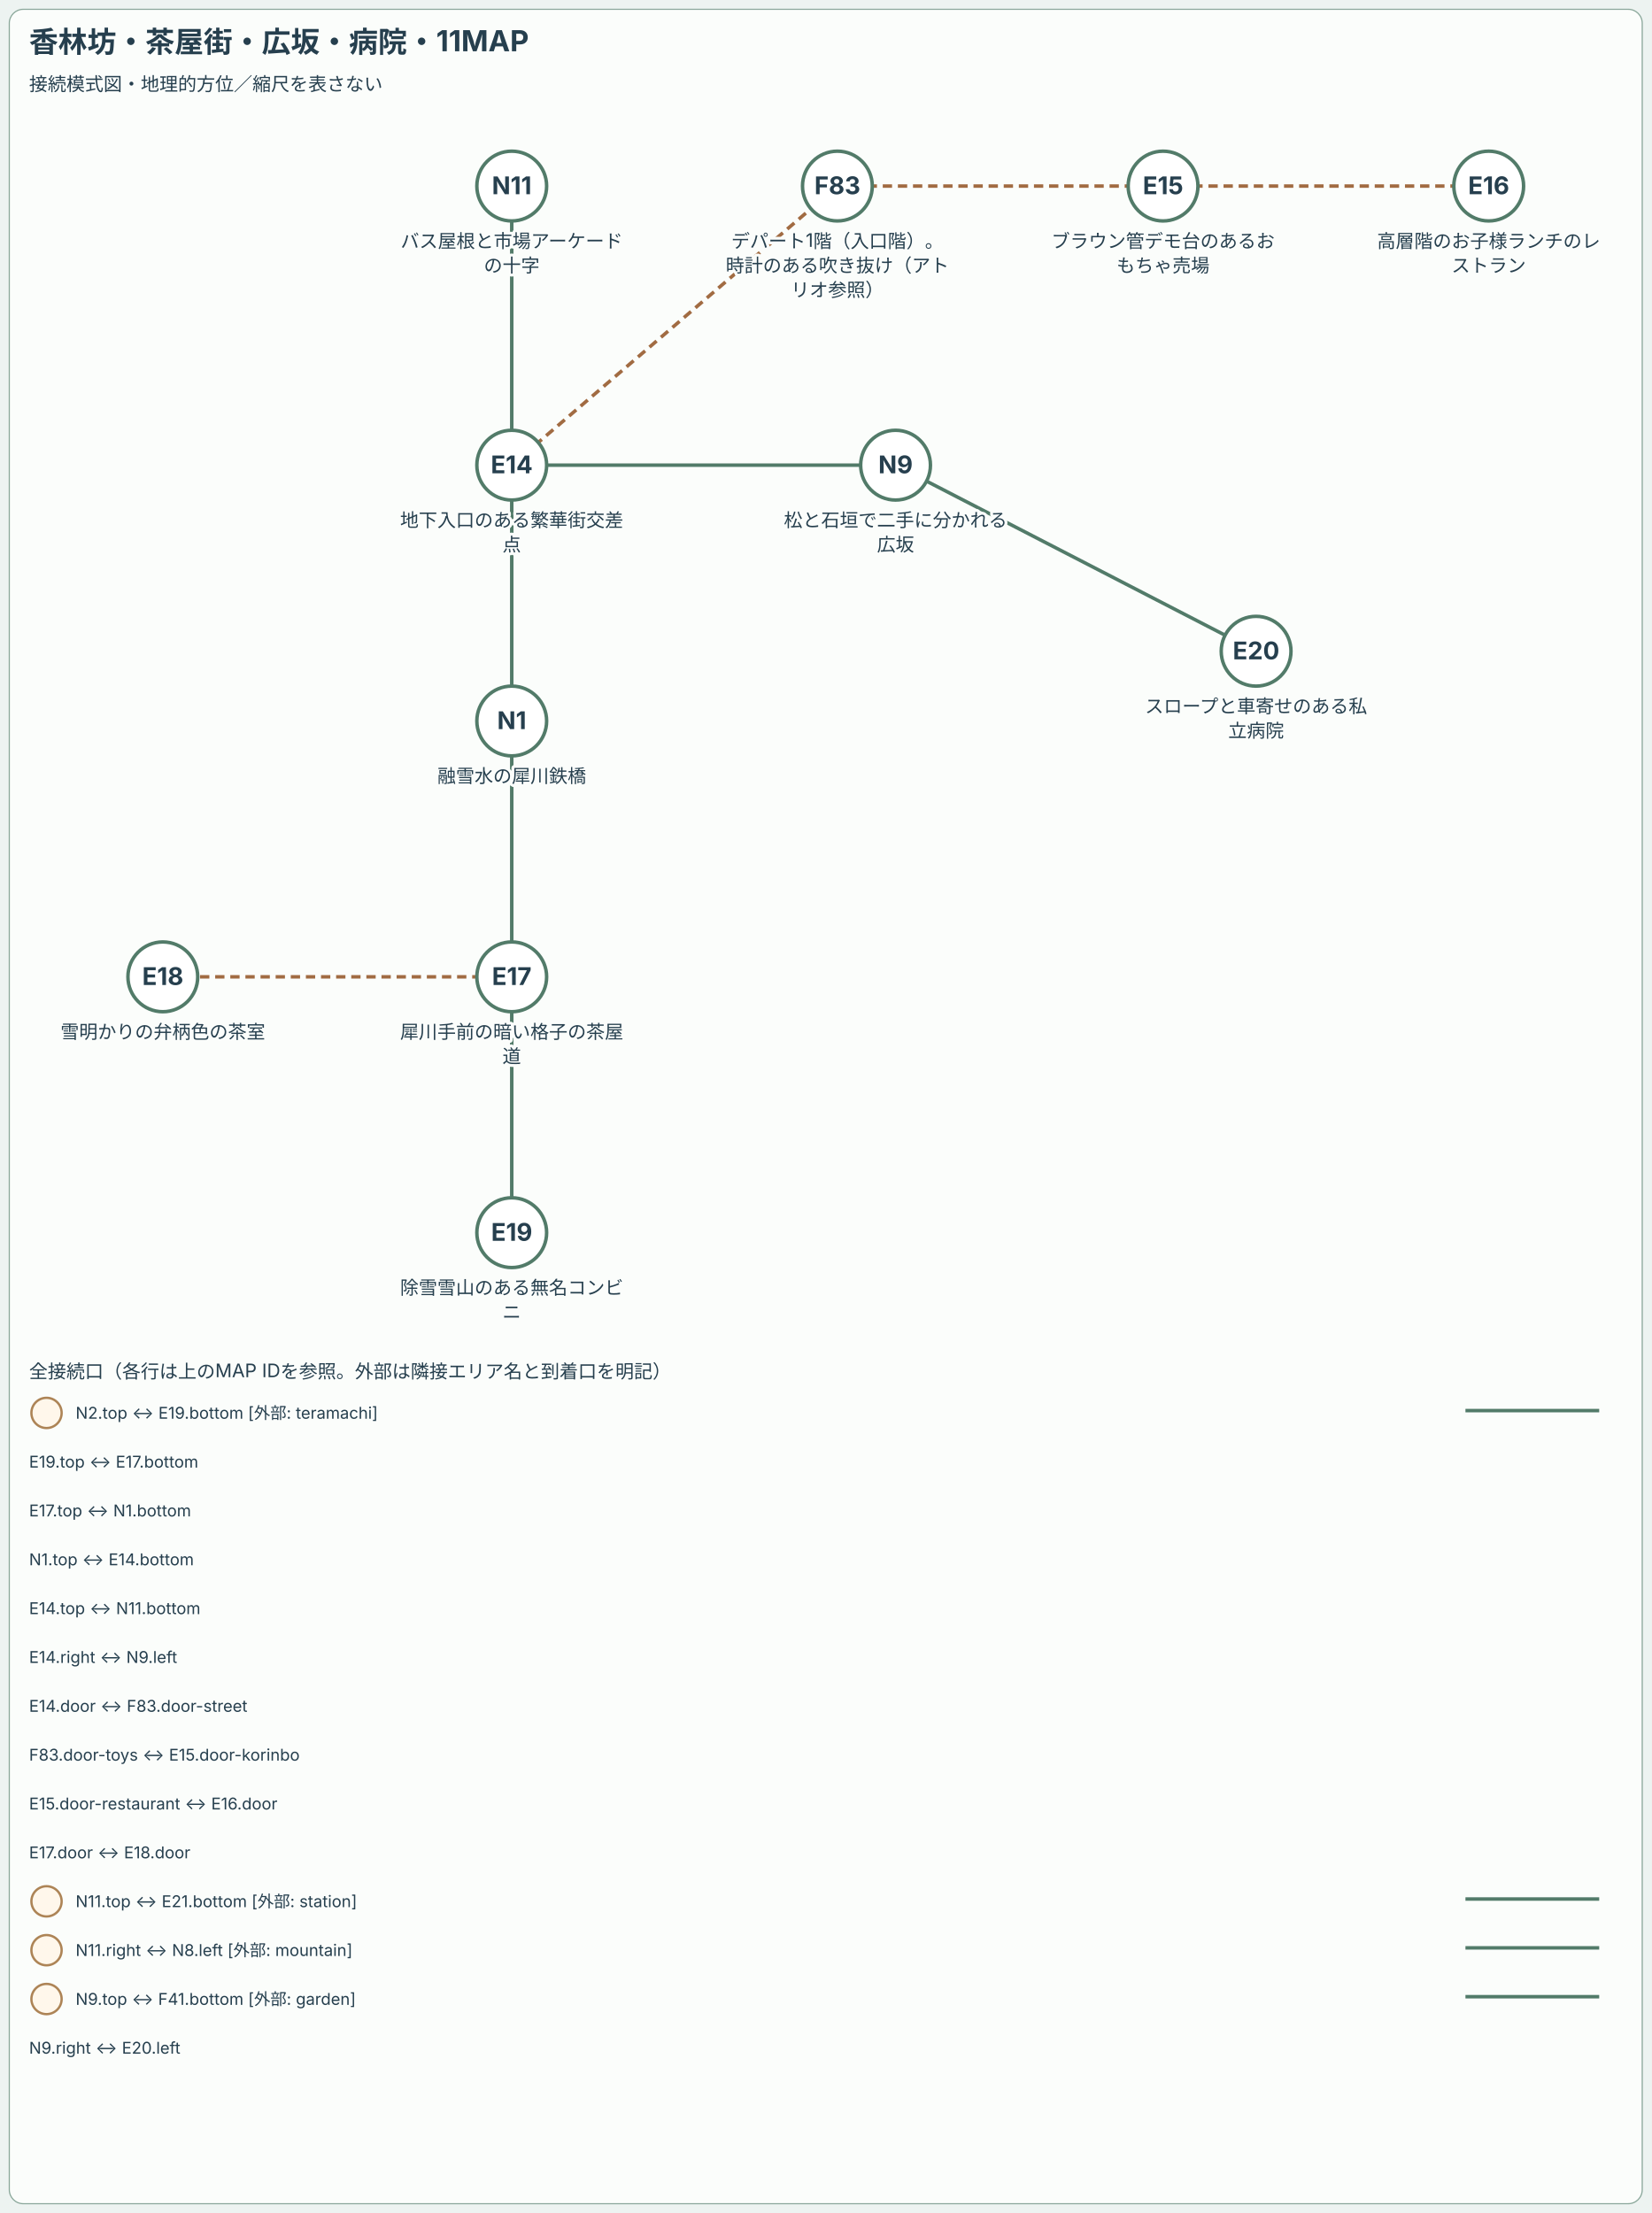
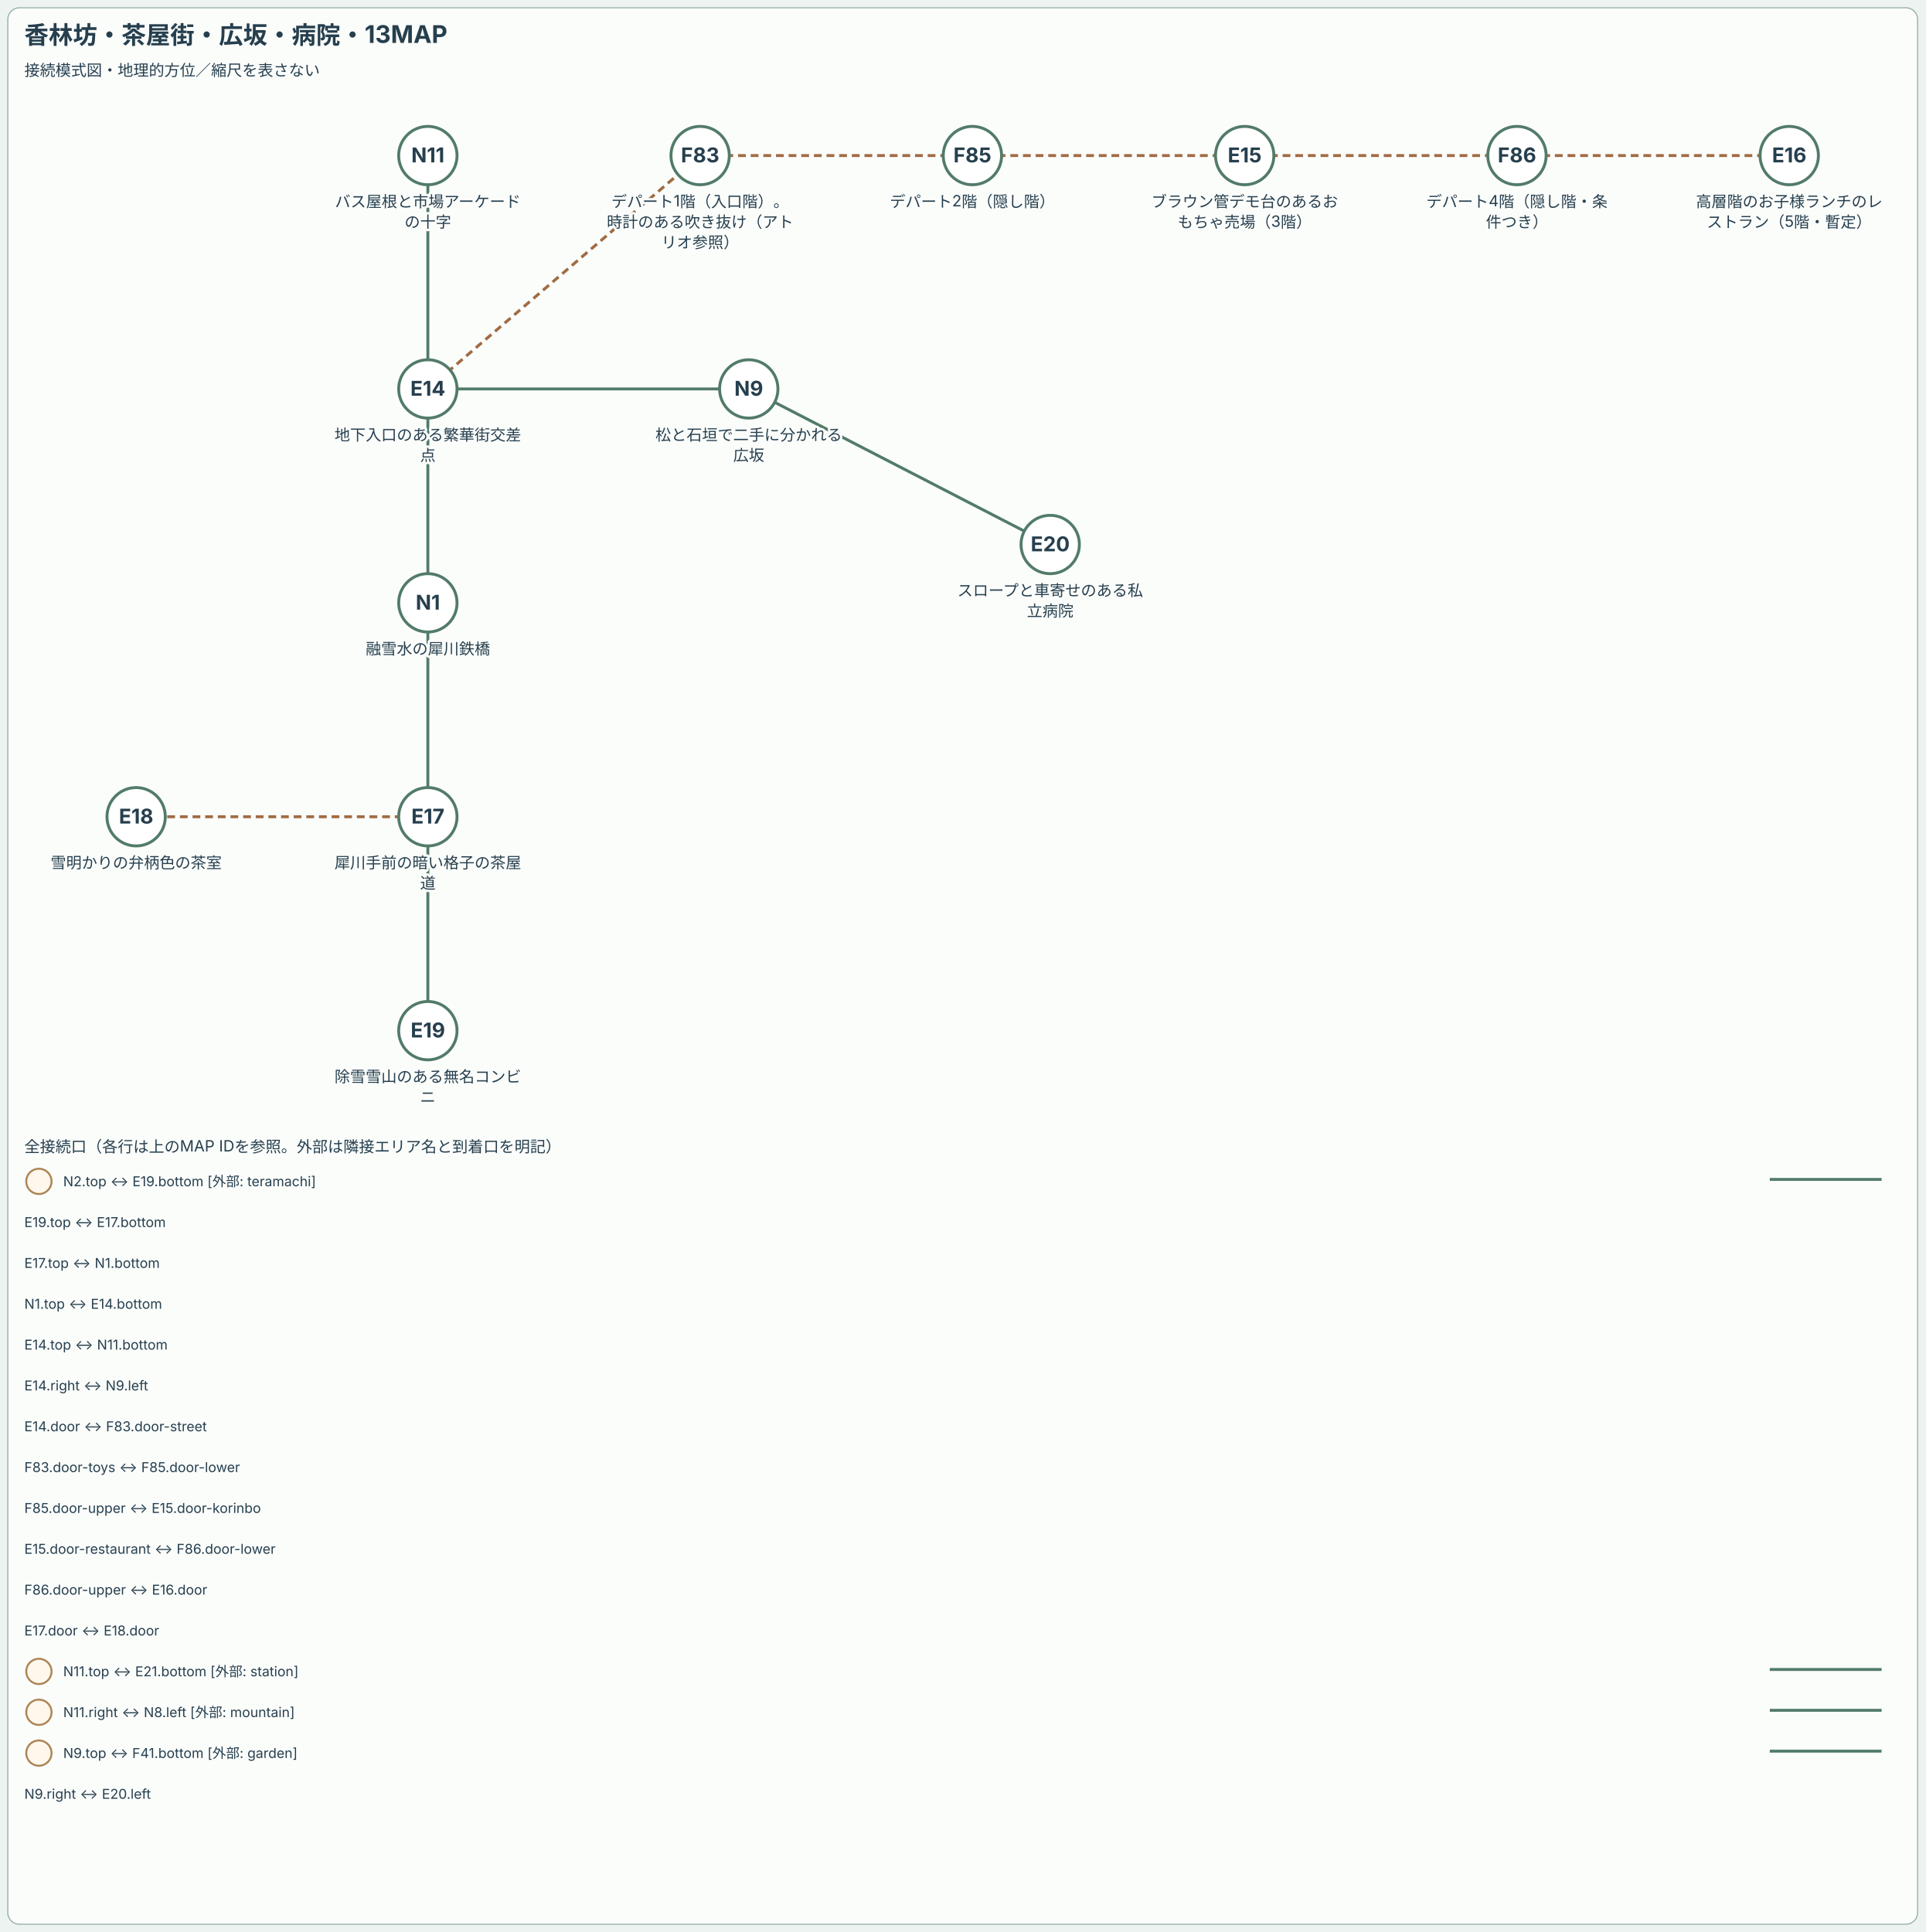
- <svg xmlns="http://www.w3.org/2000/svg" width="1420" height="1903" viewBox="0 0 1420 1903" role="img">
+ <svg xmlns="http://www.w3.org/2000/svg" width="1980" height="1987" viewBox="0 0 1980 1987" role="img">
  <defs>
    <marker id="directed-arrow" markerWidth="9" markerHeight="9" refX="8" refY="4" orient="auto">
      <path d="M0 0 L8 4 L0 8 Z" fill="#8b4c83" />
    </marker>
  </defs>
  <style>text{font-family:-apple-system,BlinkMacSystemFont,"Hiragino Sans",sans-serif;fill:#263f4e}.node{fill:#fff;stroke:#527b69;stroke-width:3}.ref{fill:#fff7eb;stroke:#ad8456;stroke-width:2}.edge{fill:none;stroke:#527b69;stroke-width:3}.door{fill:none;stroke:#a16b42;stroke-width:3;stroke-dasharray:8 5}.event{fill:none;stroke:#ac4871;stroke-width:4;stroke-dasharray:6 5}.oneway{fill:none;stroke:#5262a8;stroke-width:4}.id{font-size:21px;font-weight:bold;text-anchor:middle}.label{font-size:16px;text-anchor:middle;paint-order:stroke;stroke:#fbfdfb;stroke-width:5;stroke-linejoin:round}.note{font-size:16px}.small{font-size:14px}.heading{font-size:25px;font-weight:bold}</style>
-   <rect width="1420" height="1903" fill="#edf3f1" />
+   <rect width="1980" height="1987" fill="#edf3f1" />
  <g data-area="city">
-     <rect x="8" y="8" width="1404" height="1887" rx="12" fill="#fbfdfb" stroke="#8aa79a" />
-     <text x="25" y="45" class="heading">香林坊・茶屋街・広坂・病院・11MAP</text>
+     <rect x="8" y="8" width="1964" height="1971" rx="12" fill="#fbfdfb" stroke="#8aa79a" />
+     <text x="25" y="45" class="heading">香林坊・茶屋街・広坂・病院・13MAP</text>
    <text x="25" y="78" class="note">接続模式図・地理的方位／縮尺を表さない</text>
    <path class="edge" data-edge-id="E19.top&gt;E17.bottom:edge" data-kind="edge" data-from="E19" data-to="E17" data-from-port="top" data-to-port="bottom" d="M440 1060 L440 840" />
    <path class="edge" data-edge-id="E17.top&gt;N1.bottom:edge" data-kind="edge" data-from="E17" data-to="N1" data-from-port="top" data-to-port="bottom" d="M440 840 L440 620" />
    <path class="edge" data-edge-id="N1.top&gt;E14.bottom:edge" data-kind="edge" data-from="N1" data-to="E14" data-from-port="top" data-to-port="bottom" d="M440 620 L440 400" />
    <path class="edge" data-edge-id="E14.top&gt;N11.bottom:edge" data-kind="edge" data-from="E14" data-to="N11" data-from-port="top" data-to-port="bottom" d="M440 400 L440 160" />
    <path class="edge" data-edge-id="E14.right&gt;N9.left:edge" data-kind="edge" data-from="E14" data-to="N9" data-from-port="right" data-to-port="left" d="M440 400 L770 400" />
    <path class="door" data-edge-id="E14.door&gt;F83.door-street:door" data-kind="door" data-from="E14" data-to="F83" data-from-port="door" data-to-port="door-street" d="M440 400 L720 160" />
-     <path class="door" data-edge-id="F83.door-toys&gt;E15.door-korinbo:door" data-kind="door" data-from="F83" data-to="E15" data-from-port="door-toys" data-to-port="door-korinbo" d="M720 160 L1000 160" />
-     <path class="door" data-edge-id="E15.door-restaurant&gt;E16.door:door" data-kind="door" data-from="E15" data-to="E16" data-from-port="door-restaurant" data-to-port="door" d="M1000 160 L1280 160" />
+     <path class="door" data-edge-id="F83.door-toys&gt;F85.door-lower:door" data-kind="door" data-from="F83" data-to="F85" data-from-port="door-toys" data-to-port="door-lower" d="M720 160 L1000 160" />
+     <path class="door" data-edge-id="F85.door-upper&gt;E15.door-korinbo:door" data-kind="door" data-from="F85" data-to="E15" data-from-port="door-upper" data-to-port="door-korinbo" d="M1000 160 L1280 160" />
+     <path class="door" data-edge-id="E15.door-restaurant&gt;F86.door-lower:door" data-kind="door" data-from="E15" data-to="F86" data-from-port="door-restaurant" data-to-port="door-lower" d="M1280 160 L1560 160" />
+     <path class="door" data-edge-id="F86.door-upper&gt;E16.door:door" data-kind="door" data-from="F86" data-to="E16" data-from-port="door-upper" data-to-port="door" d="M1560 160 L1840 160" />
    <path class="door" data-edge-id="E17.door&gt;E18.door:door" data-kind="door" data-from="E17" data-to="E18" data-from-port="door" data-to-port="door" d="M440 840 L140 840" />
    <path class="edge" data-edge-id="N9.right&gt;E20.left:edge" data-kind="edge" data-from="N9" data-to="E20" data-from-port="right" data-to-port="left" d="M770 400 L1080 560" />
    <circle class="node" data-map="E14" cx="440" cy="400" r="30" />
    <text class="id" x="440" y="407">E14</text>
    <text x="440" y="453" class="label">地下入口のある繁華街交差</text>
    <text x="440" y="474" class="label">点</text>
    <circle class="node" data-map="F83" cx="720" cy="160" r="30" />
    <text class="id" x="720" y="167">F83</text>
    <text x="720" y="213" class="label">デパート1階（入口階）。</text>
    <text x="720" y="234" class="label">時計のある吹き抜け（アト</text>
    <text x="720" y="255" class="label">リオ参照）</text>
-     <circle class="node" data-map="E15" cx="1000" cy="160" r="30" />
-     <text class="id" x="1000" y="167">E15</text>
-     <text x="1000" y="213" class="label">ブラウン管デモ台のあるお</text>
-     <text x="1000" y="234" class="label">もちゃ売場</text>
-     <circle class="node" data-map="E16" cx="1280" cy="160" r="30" />
-     <text class="id" x="1280" y="167">E16</text>
-     <text x="1280" y="213" class="label">高層階のお子様ランチのレ</text>
-     <text x="1280" y="234" class="label">ストラン</text>
+     <circle class="node" data-map="F85" cx="1000" cy="160" r="30" />
+     <text class="id" x="1000" y="167">F85</text>
+     <text x="1000" y="213" class="label">デパート2階（隠し階）</text>
+     <circle class="node" data-map="E15" cx="1280" cy="160" r="30" />
+     <text class="id" x="1280" y="167">E15</text>
+     <text x="1280" y="213" class="label">ブラウン管デモ台のあるお</text>
+     <text x="1280" y="234" class="label">もちゃ売場（3階）</text>
+     <circle class="node" data-map="F86" cx="1560" cy="160" r="30" />
+     <text class="id" x="1560" y="167">F86</text>
+     <text x="1560" y="213" class="label">デパート4階（隠し階・条</text>
+     <text x="1560" y="234" class="label">件つき）</text>
+     <circle class="node" data-map="E16" cx="1840" cy="160" r="30" />
+     <text class="id" x="1840" y="167">E16</text>
+     <text x="1840" y="213" class="label">高層階のお子様ランチのレ</text>
+     <text x="1840" y="234" class="label">ストラン（5階・暫定）</text>
    <circle class="node" data-map="E17" cx="440" cy="840" r="30" />
    <text class="id" x="440" y="847">E17</text>
    <text x="440" y="893" class="label">犀川手前の暗い格子の茶屋</text>
    <text x="440" y="914" class="label">道</text>
    <circle class="node" data-map="E18" cx="140" cy="840" r="30" />
    <text class="id" x="140" y="847">E18</text>
    <text x="140" y="893" class="label">雪明かりの弁柄色の茶室</text>
    <circle class="node" data-map="E19" cx="440" cy="1060" r="30" />
    <text class="id" x="440" y="1067">E19</text>
    <text x="440" y="1113" class="label">除雪雪山のある無名コンビ</text>
    <text x="440" y="1134" class="label">ニ</text>
    <circle class="node" data-map="E20" cx="1080" cy="560" r="30" />
    <text class="id" x="1080" y="567">E20</text>
    <text x="1080" y="613" class="label">スロープと車寄せのある私</text>
    <text x="1080" y="634" class="label">立病院</text>
    <circle class="node" data-map="N1" cx="440" cy="620" r="30" />
    <text class="id" x="440" y="627">N1</text>
    <text x="440" y="673" class="label">融雪水の犀川鉄橋</text>
    <circle class="node" data-map="N9" cx="770" cy="400" r="30" />
    <text class="id" x="770" y="407">N9</text>
    <text x="770" y="453" class="label">松と石垣で二手に分かれる</text>
    <text x="770" y="474" class="label">広坂</text>
    <circle class="node" data-map="N11" cx="440" cy="160" r="30" />
    <text class="id" x="440" y="167">N11</text>
    <text x="440" y="213" class="label">バス屋根と市場アーケード</text>
    <text x="440" y="234" class="label">の十字</text>
    <text x="25" y="1185" class="note">全接続口（各行は上のMAP IDを参照。外部は隣接エリア名と到着口を明記）</text>
    <circle class="ref" data-reference-map="N2" data-reference="N2" cx="40" cy="1215" r="13" />
    <text x="65" y="1220" class="small">N2.top ↔ E19.bottom  [外部: teramachi]</text>
-     <path class="edge" data-edge-id="N2.top&gt;E19.bottom:edge" data-kind="edge" data-from="N2" data-to="E19" data-from-port="top" data-to-port="bottom" d="M1260 1213 L1375 1213" />
+     <path class="edge" data-edge-id="N2.top&gt;E19.bottom:edge" data-kind="edge" data-from="N2" data-to="E19" data-from-port="top" data-to-port="bottom" d="M1820 1213 L1935 1213" />
    <text x="25" y="1262" class="small">E19.top ↔ E17.bottom</text>
    <text x="25" y="1304" class="small">E17.top ↔ N1.bottom</text>
    <text x="25" y="1346" class="small">N1.top ↔ E14.bottom</text>
    <text x="25" y="1388" class="small">E14.top ↔ N11.bottom</text>
    <text x="25" y="1430" class="small">E14.right ↔ N9.left</text>
    <text x="25" y="1472" class="small">E14.door ↔ F83.door-street</text>
-     <text x="25" y="1514" class="small">F83.door-toys ↔ E15.door-korinbo</text>
-     <text x="25" y="1556" class="small">E15.door-restaurant ↔ E16.door</text>
-     <text x="25" y="1598" class="small">E17.door ↔ E18.door</text>
-     <circle class="ref" data-reference-map="E21" data-reference="E21" cx="40" cy="1635" r="13" />
-     <text x="65" y="1640" class="small">N11.top ↔ E21.bottom  [外部: station]</text>
-     <path class="edge" data-edge-id="N11.top&gt;E21.bottom:edge" data-kind="edge" data-from="N11" data-to="E21" data-from-port="top" data-to-port="bottom" d="M1260 1633 L1375 1633" />
-     <circle class="ref" data-reference-map="N8" data-reference="N8" cx="40" cy="1677" r="13" />
-     <text x="65" y="1682" class="small">N11.right ↔ N8.left  [外部: mountain]</text>
-     <path class="edge" data-edge-id="N11.right&gt;N8.left:edge" data-kind="edge" data-from="N11" data-to="N8" data-from-port="right" data-to-port="left" d="M1260 1675 L1375 1675" />
-     <circle class="ref" data-reference-map="F41" data-reference="F41" cx="40" cy="1719" r="13" />
-     <text x="65" y="1724" class="small">N9.top ↔ F41.bottom  [外部: garden]</text>
-     <path class="edge" data-edge-id="N9.top&gt;F41.bottom:edge" data-kind="edge" data-from="N9" data-to="F41" data-from-port="top" data-to-port="bottom" d="M1260 1717 L1375 1717" />
-     <text x="25" y="1766" class="small">N9.right ↔ E20.left</text>
+     <text x="25" y="1514" class="small">F83.door-toys ↔ F85.door-lower</text>
+     <text x="25" y="1556" class="small">F85.door-upper ↔ E15.door-korinbo</text>
+     <text x="25" y="1598" class="small">E15.door-restaurant ↔ F86.door-lower</text>
+     <text x="25" y="1640" class="small">F86.door-upper ↔ E16.door</text>
+     <text x="25" y="1682" class="small">E17.door ↔ E18.door</text>
+     <circle class="ref" data-reference-map="E21" data-reference="E21" cx="40" cy="1719" r="13" />
+     <text x="65" y="1724" class="small">N11.top ↔ E21.bottom  [外部: station]</text>
+     <path class="edge" data-edge-id="N11.top&gt;E21.bottom:edge" data-kind="edge" data-from="N11" data-to="E21" data-from-port="top" data-to-port="bottom" d="M1820 1717 L1935 1717" />
+     <circle class="ref" data-reference-map="N8" data-reference="N8" cx="40" cy="1761" r="13" />
+     <text x="65" y="1766" class="small">N11.right ↔ N8.left  [外部: mountain]</text>
+     <path class="edge" data-edge-id="N11.right&gt;N8.left:edge" data-kind="edge" data-from="N11" data-to="N8" data-from-port="right" data-to-port="left" d="M1820 1759 L1935 1759" />
+     <circle class="ref" data-reference-map="F41" data-reference="F41" cx="40" cy="1803" r="13" />
+     <text x="65" y="1808" class="small">N9.top ↔ F41.bottom  [外部: garden]</text>
+     <path class="edge" data-edge-id="N9.top&gt;F41.bottom:edge" data-kind="edge" data-from="N9" data-to="F41" data-from-port="top" data-to-port="bottom" d="M1820 1801 L1935 1801" />
+     <text x="25" y="1850" class="small">N9.right ↔ E20.left</text>
  </g>
</svg>
